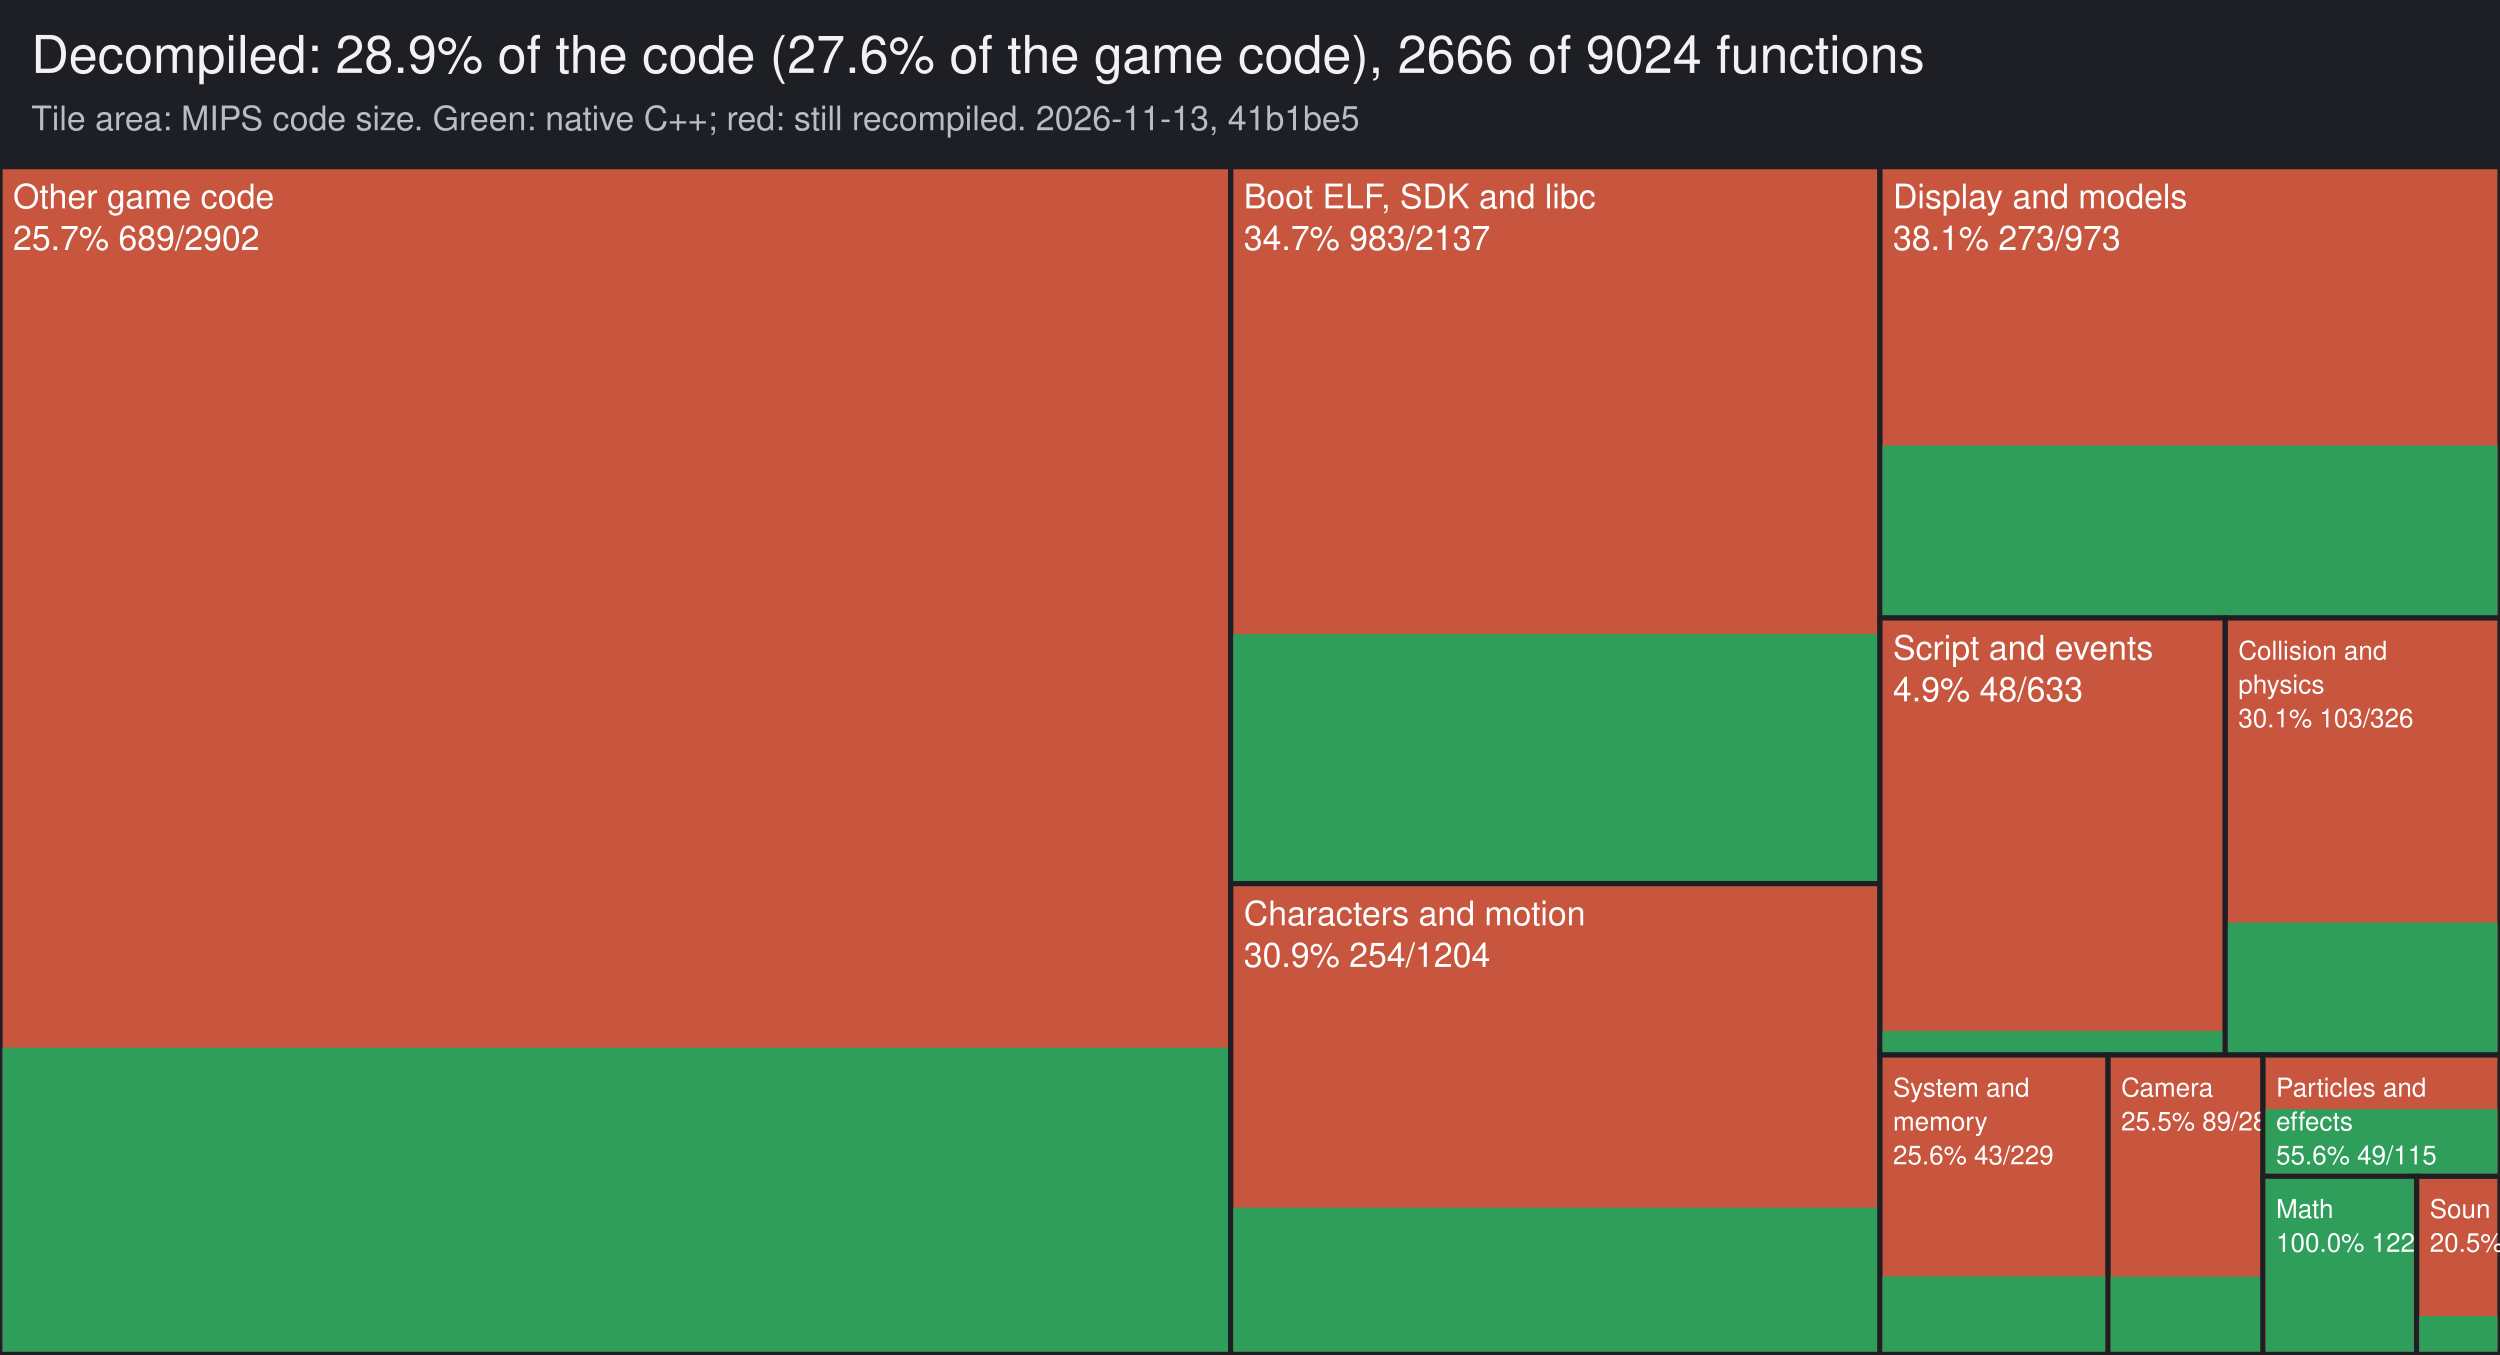
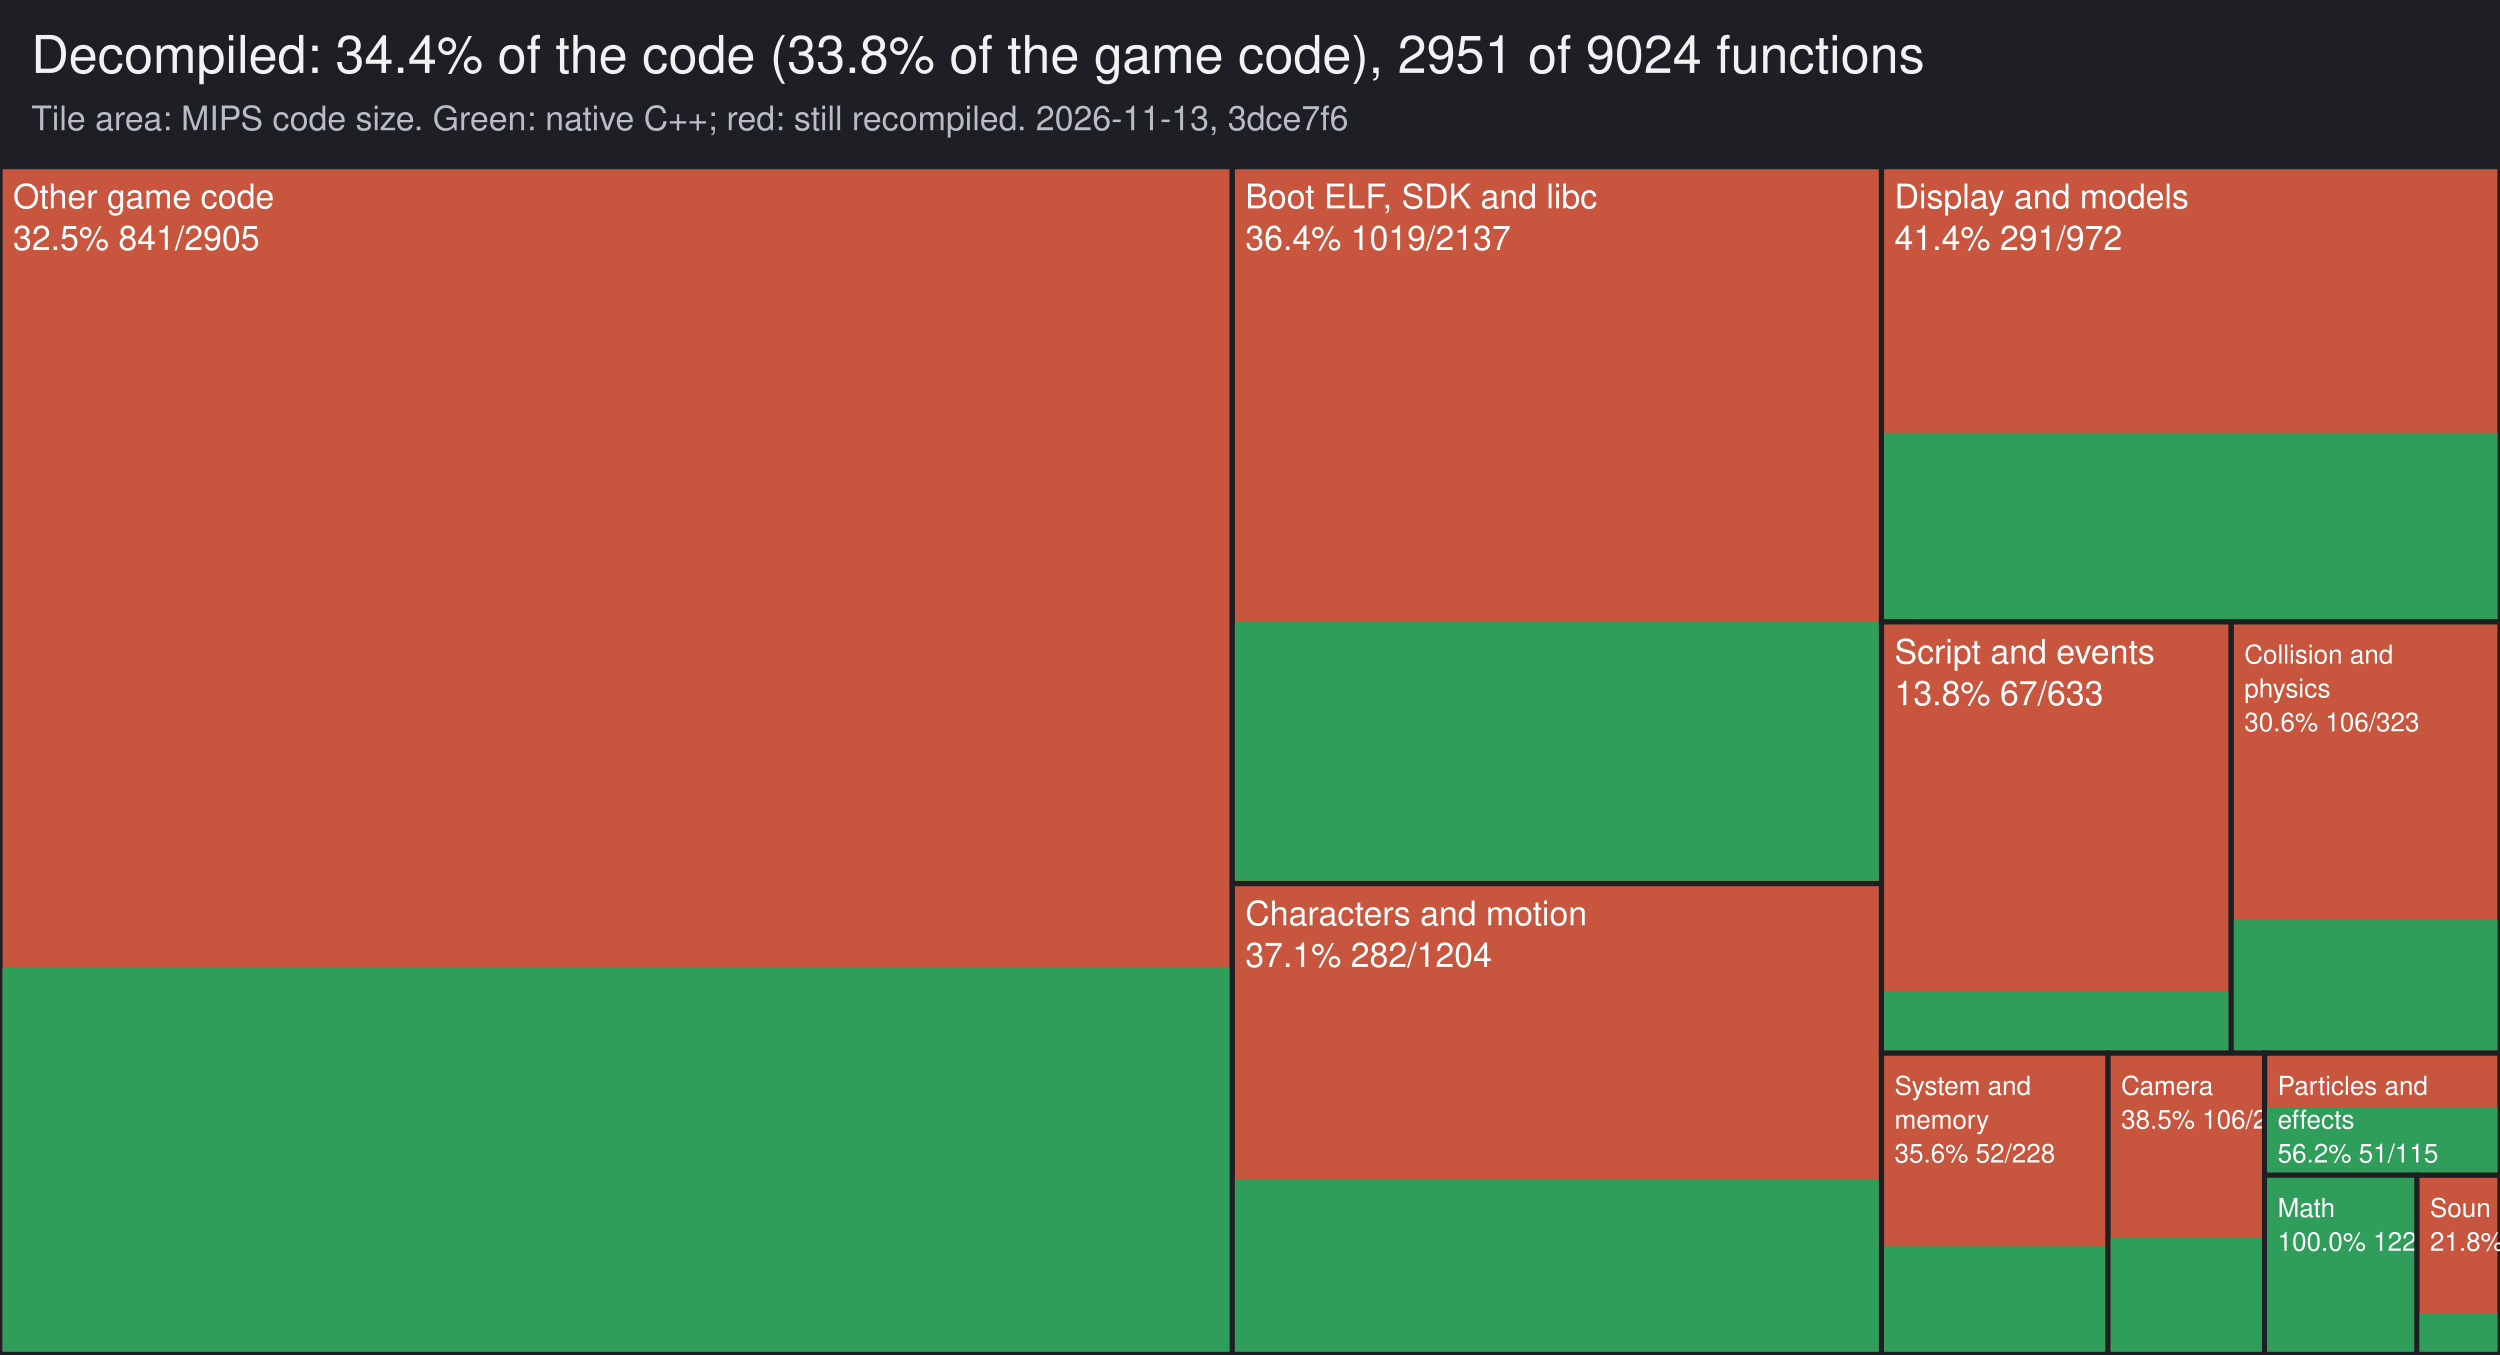
<svg xmlns="http://www.w3.org/2000/svg" width="960" height="520" font-family="Helvetica, Arial, sans-serif">
  <rect width="100%" height="100%" fill="#1d1f24" />
-   <text x="12" y="28" font-size="20" fill="#f2f2f2">Decompiled: 28.9% of the code (27.6% of the game code), 2666 of 9024 functions</text>
-   <text x="12" y="50" font-size="13" fill="#b9bcc4">Tile area: MIPS code size. Green: native C++; red: still recompiled. 2026-11-13, 41b1be5</text>
-   <rect x="0.0" y="64.0" width="472.6" height="456.0" fill="#c8553d" stroke="#1d1f24" stroke-width="2" />
-   <rect x="1.0" y="402.3" width="470.6" height="116.7" fill="#2f9e5b" />
+   <text x="12" y="28" font-size="20" fill="#f2f2f2">Decompiled: 34.4% of the code (33.8% of the game code), 2951 of 9024 functions</text>
+   <text x="12" y="50" font-size="13" fill="#b9bcc4">Tile area: MIPS code size. Green: native C++; red: still recompiled. 2026-11-13, 3dce7f6</text>
+   <rect x="0.0" y="64.0" width="473.2" height="456.0" fill="#c8553d" stroke="#1d1f24" stroke-width="2" />
+   <rect x="1.0" y="371.6" width="471.2" height="147.4" fill="#2f9e5b" />
  <text x="5.0" y="80.0" font-size="13" fill="#ffffff">Other game code</text>
-   <text x="5.0" y="96.0" font-size="13" fill="#ffffff">25.7%  689/2902</text>
-   <rect x="472.6" y="64.0" width="249.3" height="275.3" fill="#c8553d" stroke="#1d1f24" stroke-width="2" />
-   <rect x="473.6" y="243.5" width="247.3" height="94.8" fill="#2f9e5b" />
-   <text x="477.6" y="80.0" font-size="13" fill="#ffffff">Boot ELF, SDK and libc</text>
-   <text x="477.6" y="96.0" font-size="13" fill="#ffffff">34.7%  983/2137</text>
-   <rect x="472.6" y="339.3" width="249.3" height="180.7" fill="#c8553d" stroke="#1d1f24" stroke-width="2" />
-   <rect x="473.6" y="463.7" width="247.3" height="55.3" fill="#2f9e5b" />
-   <text x="477.6" y="355.3" font-size="13" fill="#ffffff">Characters and motion</text>
-   <text x="477.6" y="371.3" font-size="13" fill="#ffffff">30.9%  254/1204</text>
-   <rect x="721.9" y="64.0" width="238.1" height="173.3" fill="#c8553d" stroke="#1d1f24" stroke-width="2" />
-   <rect x="722.9" y="171.1" width="236.1" height="65.2" fill="#2f9e5b" />
-   <text x="726.9" y="80.0" font-size="13" fill="#ffffff">Display and models</text>
-   <text x="726.9" y="96.0" font-size="13" fill="#ffffff">38.1%  273/973</text>
-   <rect x="721.9" y="237.3" width="132.6" height="167.8" fill="#c8553d" stroke="#1d1f24" stroke-width="2" />
-   <rect x="722.9" y="395.9" width="130.6" height="8.2" fill="#2f9e5b" />
-   <text x="726.9" y="253.3" font-size="13" fill="#ffffff">Script and events</text>
-   <text x="726.9" y="269.3" font-size="13" fill="#ffffff">4.9%  48/633</text>
-   <rect x="854.5" y="237.3" width="105.5" height="167.8" fill="#c8553d" stroke="#1d1f24" stroke-width="2" />
-   <rect x="855.5" y="354.3" width="103.5" height="49.8" fill="#2f9e5b" />
-   <text x="859.5" y="253.3" font-size="10" fill="#ffffff">Collision and</text>
-   <text x="859.5" y="266.3" font-size="10" fill="#ffffff">physics</text>
-   <text x="859.5" y="279.3" font-size="10" fill="#ffffff">30.1%  103/326</text>
-   <rect x="721.9" y="405.1" width="87.6" height="114.9" fill="#c8553d" stroke="#1d1f24" stroke-width="2" />
-   <rect x="722.9" y="490.1" width="85.6" height="28.9" fill="#2f9e5b" />
-   <text x="726.9" y="421.1" font-size="10" fill="#ffffff">System and</text>
-   <text x="726.9" y="434.1" font-size="10" fill="#ffffff">memory</text>
-   <text x="726.9" y="447.1" font-size="10" fill="#ffffff">25.6%  43/229</text>
-   <rect x="809.5" y="405.1" width="59.5" height="114.9" fill="#c8553d" stroke="#1d1f24" stroke-width="2" />
-   <rect x="810.5" y="490.2" width="57.5" height="28.8" fill="#2f9e5b" />
-   <text x="814.5" y="421.1" font-size="10" fill="#ffffff">Camera</text>
-   <text x="814.5" y="434.1" font-size="10" fill="#ffffff">25.5%  89/281</text>
-   <rect x="869.0" y="405.1" width="91.0" height="46.6" fill="#c8553d" stroke="#1d1f24" stroke-width="2" />
-   <rect x="870.0" y="425.9" width="89.0" height="24.8" fill="#2f9e5b" />
-   <text x="874.0" y="421.1" font-size="10" fill="#ffffff">Particles and</text>
-   <text x="874.0" y="434.1" font-size="10" fill="#ffffff">effects</text>
-   <text x="874.0" y="447.1" font-size="10" fill="#ffffff">55.6%  49/115</text>
-   <rect x="869.0" y="451.7" width="58.9" height="68.3" fill="#c8553d" stroke="#1d1f24" stroke-width="2" />
-   <rect x="870.0" y="452.7" width="56.9" height="66.3" fill="#2f9e5b" />
-   <text x="874.0" y="467.7" font-size="10" fill="#ffffff">Math</text>
-   <text x="874.0" y="480.7" font-size="10" fill="#ffffff">100.0%  122/122</text>
-   <rect x="928.0" y="451.7" width="32.0" height="68.3" fill="#c8553d" stroke="#1d1f24" stroke-width="2" />
-   <rect x="929.0" y="505.4" width="30.0" height="13.6" fill="#2f9e5b" />
-   <text x="933.0" y="467.7" font-size="10" fill="#ffffff">Soun</text>
-   <text x="933.0" y="480.7" font-size="10" fill="#ffffff">20.5%  13/102</text>
+   <text x="5.0" y="96.0" font-size="13" fill="#ffffff">32.5%  841/2905</text>
+   <rect x="473.2" y="64.0" width="249.3" height="275.3" fill="#c8553d" stroke="#1d1f24" stroke-width="2" />
+   <rect x="474.2" y="238.8" width="247.3" height="99.4" fill="#2f9e5b" />
+   <text x="478.2" y="80.0" font-size="13" fill="#ffffff">Boot ELF, SDK and libc</text>
+   <text x="478.2" y="96.0" font-size="13" fill="#ffffff">36.4%  1019/2137</text>
+   <rect x="473.2" y="339.3" width="249.3" height="180.7" fill="#c8553d" stroke="#1d1f24" stroke-width="2" />
+   <rect x="474.2" y="452.7" width="247.3" height="66.3" fill="#2f9e5b" />
+   <text x="478.2" y="355.3" font-size="13" fill="#ffffff">Characters and motion</text>
+   <text x="478.2" y="371.3" font-size="13" fill="#ffffff">37.1%  282/1204</text>
+   <rect x="722.5" y="64.0" width="237.5" height="174.8" fill="#c8553d" stroke="#1d1f24" stroke-width="2" />
+   <rect x="723.5" y="166.2" width="235.5" height="71.6" fill="#2f9e5b" />
+   <text x="727.5" y="80.0" font-size="13" fill="#ffffff">Display and models</text>
+   <text x="727.5" y="96.0" font-size="13" fill="#ffffff">41.4%  291/972</text>
+   <rect x="722.5" y="238.8" width="134.3" height="165.6" fill="#c8553d" stroke="#1d1f24" stroke-width="2" />
+   <rect x="723.5" y="380.9" width="132.3" height="22.5" fill="#2f9e5b" />
+   <text x="727.5" y="254.8" font-size="13" fill="#ffffff">Script and events</text>
+   <text x="727.5" y="270.8" font-size="13" fill="#ffffff">13.8%  67/633</text>
+   <rect x="856.8" y="238.8" width="103.2" height="165.6" fill="#c8553d" stroke="#1d1f24" stroke-width="2" />
+   <rect x="857.8" y="353.3" width="101.2" height="50.1" fill="#2f9e5b" />
+   <text x="861.8" y="254.8" font-size="10" fill="#ffffff">Collision and</text>
+   <text x="861.8" y="267.8" font-size="10" fill="#ffffff">physics</text>
+   <text x="861.8" y="280.8" font-size="10" fill="#ffffff">30.6%  106/323</text>
+   <rect x="722.5" y="404.4" width="87.0" height="115.6" fill="#c8553d" stroke="#1d1f24" stroke-width="2" />
+   <rect x="723.5" y="478.6" width="85.0" height="40.4" fill="#2f9e5b" />
+   <text x="727.5" y="420.4" font-size="10" fill="#ffffff">System and</text>
+   <text x="727.5" y="433.4" font-size="10" fill="#ffffff">memory</text>
+   <text x="727.5" y="446.4" font-size="10" fill="#ffffff">35.6%  52/228</text>
+   <rect x="809.5" y="404.4" width="60.1" height="115.6" fill="#c8553d" stroke="#1d1f24" stroke-width="2" />
+   <rect x="810.5" y="475.2" width="58.1" height="43.8" fill="#2f9e5b" />
+   <text x="814.5" y="420.4" font-size="10" fill="#ffffff">Camera</text>
+   <text x="814.5" y="433.4" font-size="10" fill="#ffffff">38.5%  106/283</text>
+   <rect x="869.6" y="404.4" width="90.4" height="46.8" fill="#c8553d" stroke="#1d1f24" stroke-width="2" />
+   <rect x="870.6" y="425.1" width="88.4" height="25.2" fill="#2f9e5b" />
+   <text x="874.6" y="420.4" font-size="10" fill="#ffffff">Particles and</text>
+   <text x="874.6" y="433.4" font-size="10" fill="#ffffff">effects</text>
+   <text x="874.6" y="446.4" font-size="10" fill="#ffffff">56.2%  51/115</text>
+   <rect x="869.6" y="451.3" width="58.6" height="68.7" fill="#c8553d" stroke="#1d1f24" stroke-width="2" />
+   <rect x="870.6" y="452.3" width="56.6" height="66.7" fill="#2f9e5b" />
+   <text x="874.6" y="467.3" font-size="10" fill="#ffffff">Math</text>
+   <text x="874.6" y="480.3" font-size="10" fill="#ffffff">100.0%  122/122</text>
+   <rect x="928.1" y="451.3" width="31.9" height="68.7" fill="#c8553d" stroke="#1d1f24" stroke-width="2" />
+   <rect x="929.1" y="504.4" width="29.9" height="14.6" fill="#2f9e5b" />
+   <text x="933.1" y="467.3" font-size="10" fill="#ffffff">Soun</text>
+   <text x="933.1" y="480.3" font-size="10" fill="#ffffff">21.8%  14/102</text>
</svg>
